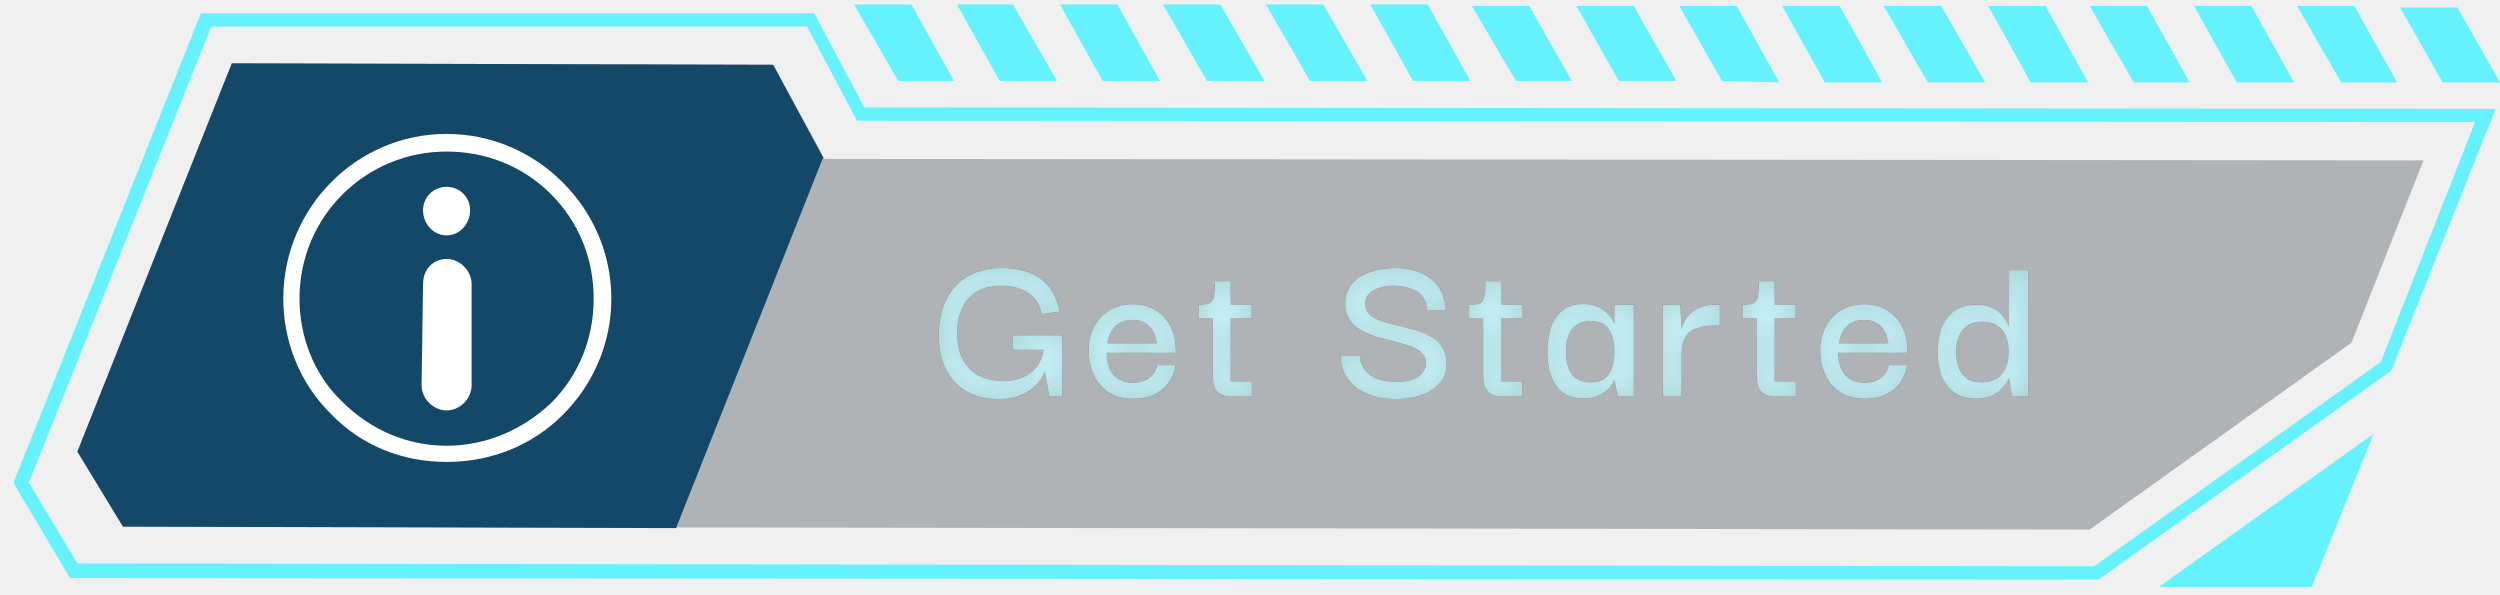
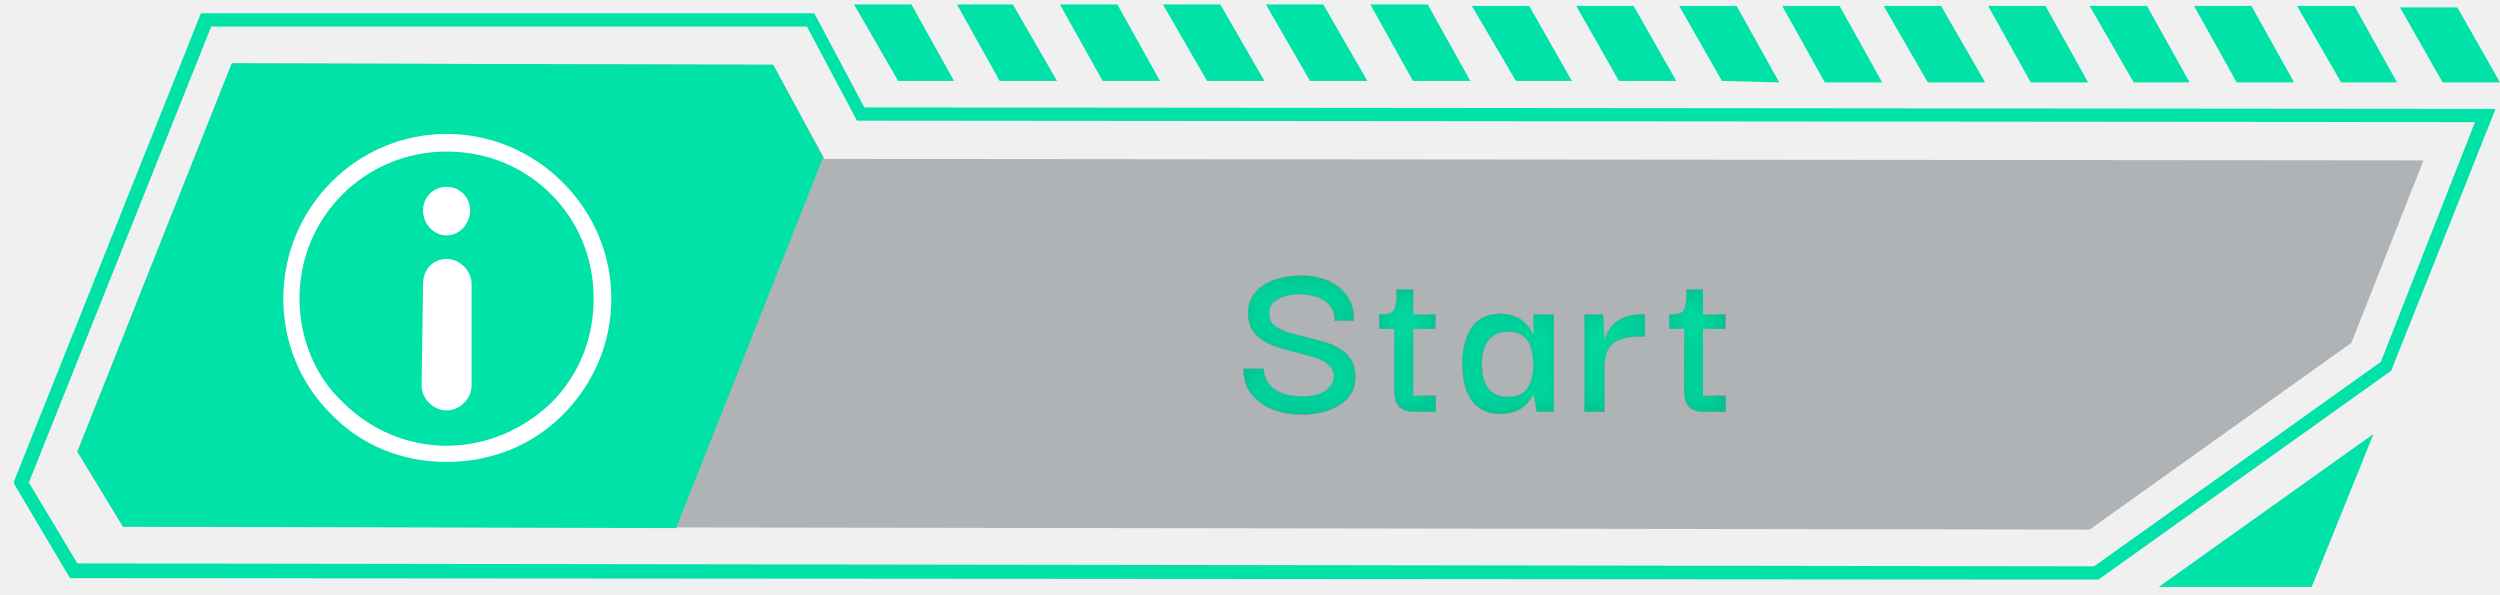
<svg xmlns="http://www.w3.org/2000/svg" width="164" height="39" viewBox="0 0 164 39" fill="none">
  <path opacity="0.3" d="M154.254 22.486L158.982 10.521L54.095 10.425L50.718 4.249L15.208 4.153L5.077 29.627L8.068 34.548L137.078 34.741L154.254 22.486Z" fill="#1B252F" />
-   <path d="M53.998 10.328L50.718 4.249L15.208 4.153L5.077 29.627L8.068 34.548L44.349 34.644L53.998 10.328Z" fill="#134869" />
-   <path fill-rule="evenodd" clip-rule="evenodd" d="M137.657 38.021H137.464L4.594 37.925L0.927 31.749V31.556L13.182 0.872H53.419L56.7 7.047L163.71 7.144L156.859 24.32L137.657 38.021ZM5.077 36.96L137.368 37.153L156.184 23.741L162.359 8.012L56.218 7.916L52.937 1.74H13.857L1.892 31.653L5.077 36.96Z" fill="#65F2FC" />
-   <path d="M69.534 0.293L72.332 5.31H76.096L73.297 0.293H69.534ZM62.78 0.293L65.578 5.31H69.341L66.446 0.293H62.78ZM56.025 0.293L58.92 5.31H62.587L59.788 0.293H56.025ZM89.894 0.293L92.692 5.31H96.455L93.657 0.293H89.894ZM76.288 0.293L79.183 5.31H82.947L80.052 0.293H76.288ZM83.043 0.293L85.938 5.31H89.701L86.806 0.293H83.043ZM103.403 0.389L106.201 5.31H109.964L107.166 0.389H103.403ZM110.157 0.389L112.956 5.31L116.719 5.407L113.921 0.389H110.157ZM96.552 0.389L99.447 5.31H103.113L100.315 0.389H96.552ZM116.912 0.389L119.71 5.407H123.473L120.675 0.389H116.912ZM130.421 0.389L133.219 5.407H136.982L134.184 0.389H130.421ZM123.57 0.389L126.465 5.407H130.228L127.333 0.389H123.57ZM150.684 0.389L153.579 5.407H157.246L154.447 0.389H150.684ZM143.93 0.389L146.728 5.407H150.491L147.693 0.389H143.93ZM137.079 0.389L139.973 5.407H143.64L140.842 0.389H137.079ZM157.439 0.486L160.237 5.407H164L161.202 0.486H157.439Z" fill="#65F2FC" />
-   <path d="M155.701 28.469L151.648 38.504H141.613L155.701 28.469Z" fill="#65F2FC" />
+   <path d="M53.998 10.328L50.718 4.249L15.208 4.153L5.077 29.627L8.068 34.548L44.349 34.644L53.998 10.328Z" fill="#00E2A7" />
+   <path fill-rule="evenodd" clip-rule="evenodd" d="M137.657 38.021H137.464L4.594 37.925L0.927 31.749V31.556L13.182 0.872H53.419L56.7 7.047L163.71 7.144L156.859 24.32L137.657 38.021ZM5.077 36.96L137.368 37.153L156.184 23.741L162.359 8.012L56.218 7.916L52.937 1.74H13.857L1.892 31.653L5.077 36.96Z" fill="#00E2A7" />
+   <path d="M69.534 0.293L72.332 5.31H76.096L73.297 0.293H69.534ZM62.78 0.293L65.578 5.31H69.341L66.446 0.293H62.78ZM56.025 0.293L58.92 5.31H62.587L59.788 0.293H56.025ZM89.894 0.293L92.692 5.31H96.455L93.657 0.293H89.894ZM76.288 0.293L79.183 5.31H82.947L80.052 0.293H76.288ZM83.043 0.293L85.938 5.31H89.701L86.806 0.293H83.043ZM103.403 0.389L106.201 5.31H109.964L107.166 0.389H103.403ZM110.157 0.389L112.956 5.31L116.719 5.407L113.921 0.389H110.157ZM96.552 0.389L99.447 5.31H103.113L100.315 0.389H96.552ZM116.912 0.389L119.71 5.407H123.473L120.675 0.389H116.912ZM130.421 0.389L133.219 5.407H136.982L134.184 0.389H130.421ZM123.57 0.389L126.465 5.407H130.228L127.333 0.389H123.57ZM150.684 0.389L153.579 5.407H157.246L154.447 0.389H150.684ZM143.93 0.389L146.728 5.407H150.491L147.693 0.389H143.93ZM137.079 0.389L139.973 5.407H143.64L140.842 0.389H137.079ZM157.439 0.486L160.237 5.407H164L161.202 0.486H157.439Z" fill="#00E2A7" />
+   <path d="M155.701 28.469L151.648 38.504H141.613L155.701 28.469Z" fill="#00E2A7" />
  <path d="M29.297 16.986C28.428 16.986 27.753 17.661 27.753 18.626L27.656 25.284C27.656 26.153 28.428 26.925 29.297 26.925C30.165 26.925 30.937 26.153 30.937 25.284V18.626C30.937 17.758 30.165 16.986 29.297 16.986ZM29.297 15.442C30.165 15.442 30.84 14.67 30.84 13.802C30.84 12.933 30.165 12.258 29.297 12.258C28.428 12.258 27.753 12.933 27.753 13.802C27.753 14.67 28.428 15.442 29.297 15.442Z" fill="white" />
  <path fill-rule="evenodd" clip-rule="evenodd" d="M29.296 30.302C26.401 30.302 23.699 29.241 21.673 27.118C19.646 25.092 18.585 22.39 18.585 19.592C18.585 13.609 23.41 8.785 29.296 8.785C32.191 8.785 34.892 9.942 36.919 11.969C38.945 13.995 40.103 16.697 40.103 19.592C40.103 22.486 38.945 25.188 36.919 27.215C34.892 29.241 32.191 30.302 29.296 30.302ZM29.296 9.942C23.989 9.942 19.646 14.188 19.646 19.592C19.646 22.1 20.611 24.609 22.445 26.346C24.278 28.179 26.691 29.241 29.296 29.241C31.901 29.241 34.313 28.179 36.147 26.443C37.98 24.609 38.945 22.197 38.945 19.592C38.945 16.986 37.98 14.574 36.147 12.741C34.313 10.907 31.901 9.942 29.296 9.942Z" fill="white" />
  <g filter="url(#filter0_i_19_4633)">
-     <path d="M65.524 26.176C64.722 26.176 64.022 26.01 63.425 25.677C62.838 25.344 62.383 24.86 62.06 24.224C61.737 23.588 61.58 22.814 61.59 21.904C61.61 20.985 61.791 20.202 62.133 19.556C62.476 18.91 62.955 18.42 63.572 18.088C64.198 17.755 64.918 17.589 65.73 17.589C66.816 17.589 67.672 17.833 68.299 18.323C68.925 18.802 69.331 19.507 69.517 20.436L68.343 20.598C68.245 20.148 68.069 19.786 67.814 19.512C67.56 19.238 67.252 19.042 66.889 18.924C66.537 18.797 66.151 18.734 65.73 18.734C64.741 18.734 64.002 19.017 63.513 19.585C63.024 20.143 62.779 20.892 62.779 21.831C62.779 22.839 63.044 23.622 63.572 24.18C64.11 24.728 64.864 25.002 65.833 25.002C66.273 25.002 66.679 24.928 67.051 24.782C67.423 24.625 67.736 24.395 67.99 24.092C68.245 23.779 68.406 23.392 68.475 22.932H66.434V22.007H69.679V26H68.842L68.563 24.371H68.534C68.465 24.556 68.353 24.757 68.196 24.972C68.049 25.178 67.853 25.374 67.609 25.56C67.364 25.736 67.066 25.883 66.713 26C66.371 26.117 65.975 26.176 65.524 26.176ZM74.35 26.147C73.675 26.147 73.122 26 72.691 25.706C72.26 25.403 71.942 25.017 71.737 24.547C71.531 24.067 71.429 23.573 71.429 23.064C71.419 22.487 71.526 21.963 71.752 21.493C71.986 21.024 72.319 20.652 72.75 20.378C73.19 20.104 73.714 19.967 74.32 19.967C74.849 19.967 75.319 20.084 75.73 20.319C76.141 20.544 76.469 20.867 76.713 21.288C76.958 21.699 77.09 22.188 77.11 22.756C77.119 22.785 77.124 22.844 77.124 22.932C77.124 23.01 77.124 23.079 77.124 23.137H72.588C72.588 23.764 72.74 24.253 73.043 24.605C73.356 24.948 73.787 25.119 74.335 25.119C74.746 25.119 75.094 25.017 75.377 24.811C75.671 24.596 75.852 24.312 75.921 23.959H77.11C77.051 24.371 76.904 24.742 76.669 25.075C76.434 25.408 76.121 25.672 75.73 25.868C75.338 26.054 74.878 26.147 74.35 26.147ZM72.632 22.536H75.891C75.881 22.428 75.852 22.286 75.803 22.11C75.764 21.934 75.686 21.762 75.568 21.596C75.451 21.42 75.289 21.273 75.084 21.156C74.878 21.038 74.614 20.98 74.291 20.98C73.998 20.98 73.748 21.029 73.543 21.126C73.337 21.224 73.171 21.356 73.043 21.523C72.916 21.679 72.818 21.851 72.75 22.037C72.691 22.213 72.652 22.379 72.632 22.536ZM80.765 26C80.354 26 80.051 25.892 79.855 25.677C79.659 25.462 79.562 25.134 79.562 24.694V20.73H80.721V25.031H82.116V26H80.765ZM78.637 20.877V19.996C78.862 19.996 79.043 19.981 79.18 19.952C79.327 19.923 79.434 19.864 79.503 19.776C79.581 19.678 79.635 19.526 79.664 19.321C79.694 19.105 79.708 18.817 79.708 18.455H80.721V19.996H82.101V20.877H78.637ZM91.563 26.176C91.113 26.176 90.677 26.122 90.257 26.015C89.836 25.907 89.454 25.741 89.112 25.516C88.769 25.291 88.495 25.002 88.289 24.649C88.084 24.287 87.976 23.857 87.966 23.358H89.2C89.2 23.387 89.209 23.465 89.229 23.593C89.249 23.72 89.297 23.867 89.376 24.033C89.464 24.199 89.591 24.361 89.757 24.517C89.933 24.674 90.173 24.806 90.477 24.914C90.79 25.012 91.181 25.061 91.651 25.061C92.013 25.061 92.317 25.021 92.561 24.943C92.806 24.865 93.002 24.762 93.148 24.635C93.295 24.508 93.398 24.375 93.457 24.238C93.525 24.101 93.559 23.979 93.559 23.872C93.559 23.568 93.462 23.323 93.266 23.137C93.08 22.951 92.825 22.805 92.502 22.697C92.18 22.58 91.822 22.477 91.431 22.389C91.049 22.291 90.668 22.188 90.286 22.081C89.904 21.963 89.552 21.811 89.229 21.625C88.916 21.439 88.671 21.2 88.495 20.906C88.319 20.603 88.24 20.216 88.26 19.747C88.289 19.296 88.446 18.91 88.73 18.587C89.014 18.264 89.4 18.019 89.889 17.853C90.389 17.677 90.956 17.589 91.592 17.589C92.17 17.589 92.698 17.691 93.178 17.897C93.667 18.102 94.058 18.411 94.352 18.822C94.656 19.223 94.802 19.737 94.793 20.363H93.603C93.613 20.02 93.545 19.747 93.398 19.541C93.251 19.326 93.06 19.159 92.825 19.042C92.6 18.924 92.365 18.846 92.121 18.807C91.876 18.758 91.656 18.734 91.46 18.734C90.912 18.734 90.457 18.836 90.095 19.042C89.743 19.238 89.562 19.517 89.552 19.879C89.542 20.192 89.635 20.441 89.831 20.627C90.026 20.813 90.286 20.96 90.609 21.068C90.932 21.175 91.289 21.273 91.68 21.361C92.072 21.449 92.458 21.547 92.84 21.655C93.222 21.762 93.569 21.909 93.882 22.095C94.205 22.271 94.455 22.511 94.631 22.814C94.817 23.118 94.9 23.509 94.88 23.989C94.861 24.449 94.704 24.84 94.411 25.163C94.117 25.486 93.726 25.736 93.236 25.912C92.747 26.088 92.189 26.176 91.563 26.176ZM98.507 26C98.096 26 97.793 25.892 97.597 25.677C97.401 25.462 97.303 25.134 97.303 24.694V20.73H98.463V25.031H99.858V26H98.507ZM96.378 20.877V19.996C96.603 19.996 96.785 19.981 96.922 19.952C97.068 19.923 97.176 19.864 97.245 19.776C97.323 19.678 97.377 19.526 97.406 19.321C97.435 19.105 97.45 18.817 97.45 18.455H98.463V19.996H99.843V20.877H96.378ZM103.865 26.132C103.317 26.132 102.867 26 102.515 25.736C102.172 25.471 101.918 25.109 101.751 24.649C101.595 24.189 101.517 23.661 101.517 23.064C101.517 22.448 101.6 21.909 101.766 21.449C101.932 20.98 102.187 20.613 102.529 20.348C102.882 20.084 103.327 19.952 103.865 19.952C104.198 19.952 104.482 20.001 104.717 20.099C104.952 20.187 105.147 20.299 105.304 20.436C105.46 20.573 105.588 20.715 105.686 20.862C105.783 20.999 105.852 21.122 105.891 21.229H105.92V19.996H107.168V26H106.126L105.92 24.928H105.891C105.852 25.036 105.783 25.158 105.686 25.295C105.588 25.432 105.456 25.564 105.289 25.692C105.133 25.819 104.937 25.922 104.702 26C104.467 26.088 104.188 26.132 103.865 26.132ZM104.35 25.09C104.741 25.09 105.049 25.007 105.275 24.84C105.5 24.664 105.661 24.424 105.759 24.121C105.857 23.818 105.906 23.47 105.906 23.079C105.906 22.658 105.852 22.296 105.744 21.992C105.646 21.689 105.485 21.459 105.26 21.302C105.035 21.136 104.731 21.053 104.35 21.053C103.948 21.053 103.626 21.146 103.381 21.332C103.146 21.508 102.975 21.748 102.867 22.051C102.769 22.355 102.72 22.692 102.72 23.064C102.72 23.446 102.769 23.793 102.867 24.106C102.975 24.41 103.146 24.649 103.381 24.826C103.626 25.002 103.948 25.09 104.35 25.09ZM109.083 26V19.996H110.213L110.316 21.728L110.301 23.02V26H109.083ZM110.301 23.299L110.257 21.978C110.267 21.762 110.316 21.542 110.404 21.317C110.492 21.082 110.624 20.867 110.8 20.671C110.986 20.466 111.221 20.304 111.505 20.187C111.799 20.06 112.151 19.996 112.562 19.996H112.811V21.347H112.547C112.107 21.347 111.74 21.391 111.446 21.479C111.153 21.557 110.923 21.679 110.756 21.846C110.59 22.012 110.473 22.218 110.404 22.462C110.336 22.707 110.301 22.986 110.301 23.299ZM116.449 26C116.038 26 115.735 25.892 115.539 25.677C115.344 25.462 115.246 25.134 115.246 24.694V20.73H116.405V25.031H117.8V26H116.449ZM114.321 20.877V19.996C114.546 19.996 114.727 19.981 114.864 19.952C115.011 19.923 115.118 19.864 115.187 19.776C115.265 19.678 115.319 19.526 115.348 19.321C115.378 19.105 115.392 18.817 115.392 18.455H116.405V19.996H117.785V20.877H114.321ZM122.34 26.147C121.664 26.147 121.111 26 120.681 25.706C120.25 25.403 119.932 25.017 119.727 24.547C119.521 24.067 119.418 23.573 119.418 23.064C119.409 22.487 119.516 21.963 119.741 21.493C119.976 21.024 120.309 20.652 120.739 20.378C121.18 20.104 121.703 19.967 122.31 19.967C122.839 19.967 123.308 20.084 123.719 20.319C124.13 20.544 124.458 20.867 124.703 21.288C124.948 21.699 125.08 22.188 125.099 22.756C125.109 22.785 125.114 22.844 125.114 22.932C125.114 23.01 125.114 23.079 125.114 23.137H120.578C120.578 23.764 120.73 24.253 121.033 24.605C121.346 24.948 121.777 25.119 122.325 25.119C122.736 25.119 123.083 25.017 123.367 24.811C123.661 24.596 123.842 24.312 123.91 23.959H125.099C125.041 24.371 124.894 24.742 124.659 25.075C124.424 25.408 124.111 25.672 123.719 25.868C123.328 26.054 122.868 26.147 122.34 26.147ZM120.622 22.536H123.881C123.871 22.428 123.842 22.286 123.793 22.11C123.754 21.934 123.675 21.762 123.558 21.596C123.441 21.42 123.279 21.273 123.074 21.156C122.868 21.038 122.604 20.98 122.281 20.98C121.987 20.98 121.738 21.029 121.532 21.126C121.327 21.224 121.16 21.356 121.033 21.523C120.906 21.679 120.808 21.851 120.739 22.037C120.681 22.213 120.642 22.379 120.622 22.536ZM129.665 26.147C129.078 26.147 128.594 26.015 128.212 25.75C127.84 25.486 127.561 25.124 127.375 24.664C127.199 24.204 127.111 23.681 127.111 23.093C127.111 22.477 127.204 21.939 127.39 21.479C127.576 21.009 127.855 20.647 128.227 20.392C128.608 20.128 129.088 19.996 129.665 19.996C130.057 19.996 130.384 20.06 130.649 20.187C130.923 20.314 131.138 20.466 131.295 20.642C131.451 20.818 131.564 20.98 131.632 21.126C131.711 21.273 131.755 21.366 131.764 21.405H131.794V17.735H133.056V26H131.999L131.808 24.796H131.779C131.759 24.835 131.711 24.928 131.632 25.075C131.554 25.212 131.432 25.364 131.265 25.53C131.099 25.697 130.884 25.843 130.619 25.971C130.355 26.088 130.037 26.147 129.665 26.147ZM130.017 25.09C130.399 25.09 130.722 25.007 130.986 24.84C131.251 24.674 131.446 24.439 131.574 24.136C131.711 23.832 131.779 23.48 131.779 23.079C131.779 22.687 131.715 22.34 131.588 22.037C131.461 21.733 131.27 21.503 131.016 21.347C130.771 21.18 130.458 21.097 130.076 21.097C129.646 21.097 129.298 21.19 129.034 21.376C128.779 21.562 128.594 21.806 128.476 22.11C128.368 22.413 128.315 22.736 128.315 23.079C128.315 23.421 128.364 23.749 128.461 24.062C128.569 24.366 128.745 24.615 128.99 24.811C129.244 24.997 129.587 25.09 130.017 25.09Z" fill="#CAFAFF" />
+     <path d="M85.385 27.187C84.908 27.187 84.447 27.13 84.001 27.016C83.555 26.901 83.15 26.725 82.787 26.487C82.424 26.248 82.134 25.942 81.916 25.569C81.698 25.185 81.584 24.729 81.574 24.2H82.881C82.881 24.231 82.891 24.314 82.912 24.448C82.932 24.583 82.984 24.739 83.067 24.915C83.161 25.091 83.295 25.263 83.472 25.429C83.659 25.595 83.913 25.735 84.234 25.849C84.566 25.952 84.981 26.004 85.479 26.004C85.863 26.004 86.184 25.963 86.443 25.88C86.703 25.797 86.91 25.688 87.066 25.553C87.221 25.418 87.33 25.278 87.392 25.133C87.465 24.988 87.501 24.858 87.501 24.744C87.501 24.422 87.398 24.163 87.19 23.966C86.993 23.769 86.723 23.613 86.381 23.499C86.039 23.375 85.66 23.266 85.245 23.173C84.841 23.069 84.436 22.96 84.032 22.846C83.627 22.721 83.254 22.561 82.912 22.364C82.58 22.167 82.32 21.913 82.134 21.601C81.947 21.28 81.864 20.87 81.885 20.372C81.916 19.895 82.082 19.485 82.383 19.143C82.683 18.801 83.093 18.541 83.612 18.365C84.141 18.178 84.742 18.085 85.416 18.085C86.028 18.085 86.589 18.194 87.097 18.412C87.615 18.63 88.03 18.956 88.341 19.392C88.663 19.817 88.819 20.362 88.808 21.026H87.548C87.558 20.663 87.486 20.372 87.33 20.154C87.175 19.926 86.972 19.75 86.723 19.625C86.485 19.501 86.236 19.418 85.977 19.377C85.717 19.325 85.484 19.299 85.276 19.299C84.696 19.299 84.213 19.408 83.83 19.625C83.456 19.833 83.264 20.128 83.254 20.512C83.244 20.844 83.342 21.109 83.55 21.306C83.757 21.503 84.032 21.658 84.374 21.772C84.716 21.887 85.095 21.99 85.51 22.084C85.925 22.177 86.335 22.281 86.739 22.395C87.144 22.509 87.512 22.664 87.844 22.861C88.186 23.048 88.45 23.302 88.637 23.624C88.834 23.945 88.922 24.36 88.902 24.869C88.881 25.356 88.715 25.771 88.404 26.113C88.093 26.456 87.678 26.72 87.159 26.907C86.641 27.093 86.049 27.187 85.385 27.187ZM92.745 27C92.309 27 91.988 26.886 91.781 26.658C91.573 26.43 91.469 26.082 91.469 25.615V21.415H92.698V25.973H94.176V27H92.745ZM90.489 21.57V20.637C90.728 20.637 90.92 20.621 91.065 20.59C91.22 20.559 91.335 20.497 91.407 20.403C91.49 20.3 91.547 20.139 91.578 19.921C91.609 19.693 91.625 19.387 91.625 19.003H92.698V20.637H94.161V21.57H90.489ZM98.424 27.14C97.843 27.14 97.366 27 96.993 26.72C96.63 26.44 96.36 26.056 96.184 25.569C96.018 25.081 95.935 24.521 95.935 23.888C95.935 23.235 96.023 22.664 96.199 22.177C96.376 21.679 96.645 21.29 97.008 21.01C97.382 20.73 97.854 20.59 98.424 20.59C98.777 20.59 99.078 20.642 99.326 20.746C99.575 20.839 99.783 20.958 99.949 21.103C100.115 21.249 100.25 21.399 100.353 21.555C100.457 21.7 100.53 21.829 100.571 21.944H100.602V20.637H101.925V27H100.82L100.602 25.864H100.571C100.53 25.978 100.457 26.108 100.353 26.253C100.25 26.398 100.11 26.538 99.933 26.673C99.767 26.808 99.56 26.917 99.311 27C99.062 27.093 98.766 27.14 98.424 27.14ZM98.938 26.035C99.352 26.035 99.679 25.947 99.918 25.771C100.156 25.584 100.327 25.33 100.431 25.009C100.535 24.687 100.587 24.319 100.587 23.904C100.587 23.458 100.53 23.074 100.416 22.753C100.312 22.431 100.141 22.187 99.902 22.021C99.663 21.845 99.342 21.757 98.938 21.757C98.512 21.757 98.17 21.855 97.911 22.052C97.662 22.239 97.48 22.493 97.366 22.815C97.262 23.136 97.21 23.494 97.21 23.888C97.21 24.293 97.262 24.661 97.366 24.993C97.48 25.314 97.662 25.569 97.911 25.755C98.17 25.942 98.512 26.035 98.938 26.035ZM103.954 27V20.637H105.152L105.261 22.473L105.245 23.842V27H103.954ZM105.245 24.137L105.199 22.737C105.209 22.509 105.261 22.276 105.354 22.037C105.448 21.788 105.588 21.56 105.774 21.352C105.971 21.135 106.22 20.963 106.521 20.839C106.832 20.704 107.206 20.637 107.641 20.637H107.906V22.068H107.626C107.159 22.068 106.77 22.115 106.459 22.208C106.148 22.291 105.904 22.421 105.728 22.597C105.551 22.773 105.427 22.991 105.354 23.25C105.282 23.51 105.245 23.805 105.245 24.137ZM111.761 27C111.326 27 111.004 26.886 110.797 26.658C110.589 26.43 110.486 26.082 110.486 25.615V21.415H111.715V25.973H113.193V27H111.761ZM109.505 21.57V20.637C109.744 20.637 109.936 20.621 110.081 20.59C110.237 20.559 110.351 20.497 110.423 20.403C110.506 20.3 110.563 20.139 110.594 19.921C110.626 19.693 110.641 19.387 110.641 19.003H111.715V20.637H113.177V21.57H109.505Z" fill="#00E2A7" />
  </g>
  <defs>
-     <filter id="filter0_i_19_4633" x="61.575" y="17.589" width="71.481" height="8.588" filterUnits="userSpaceOnUse" color-interpolation-filters="sRGB">
+     <filter id="filter0_i_19_4633" x="81.574" y="18.085" width="31.619" height="9.102" filterUnits="userSpaceOnUse" color-interpolation-filters="sRGB">
      <feFlood flood-opacity="0" result="BackgroundImageFix" />
      <feBlend mode="normal" in="SourceGraphic" in2="BackgroundImageFix" result="shape" />
      <feColorMatrix in="SourceAlpha" type="matrix" values="0 0 0 0 0 0 0 0 0 0 0 0 0 0 0 0 0 0 127 0" result="hardAlpha" />
      <feOffset />
-       <feGaussianBlur stdDeviation="0.855" />
+       <feGaussianBlur stdDeviation="0.907" />
      <feComposite in2="hardAlpha" operator="arithmetic" k2="-1" k3="1" />
      <feColorMatrix type="matrix" values="0 0 0 0 0 0 0 0 0 0 0 0 0 0 0 0 0 0 0.16 0" />
      <feBlend mode="normal" in2="shape" result="effect1_innerShadow_19_4633" />
    </filter>
  </defs>
</svg>
